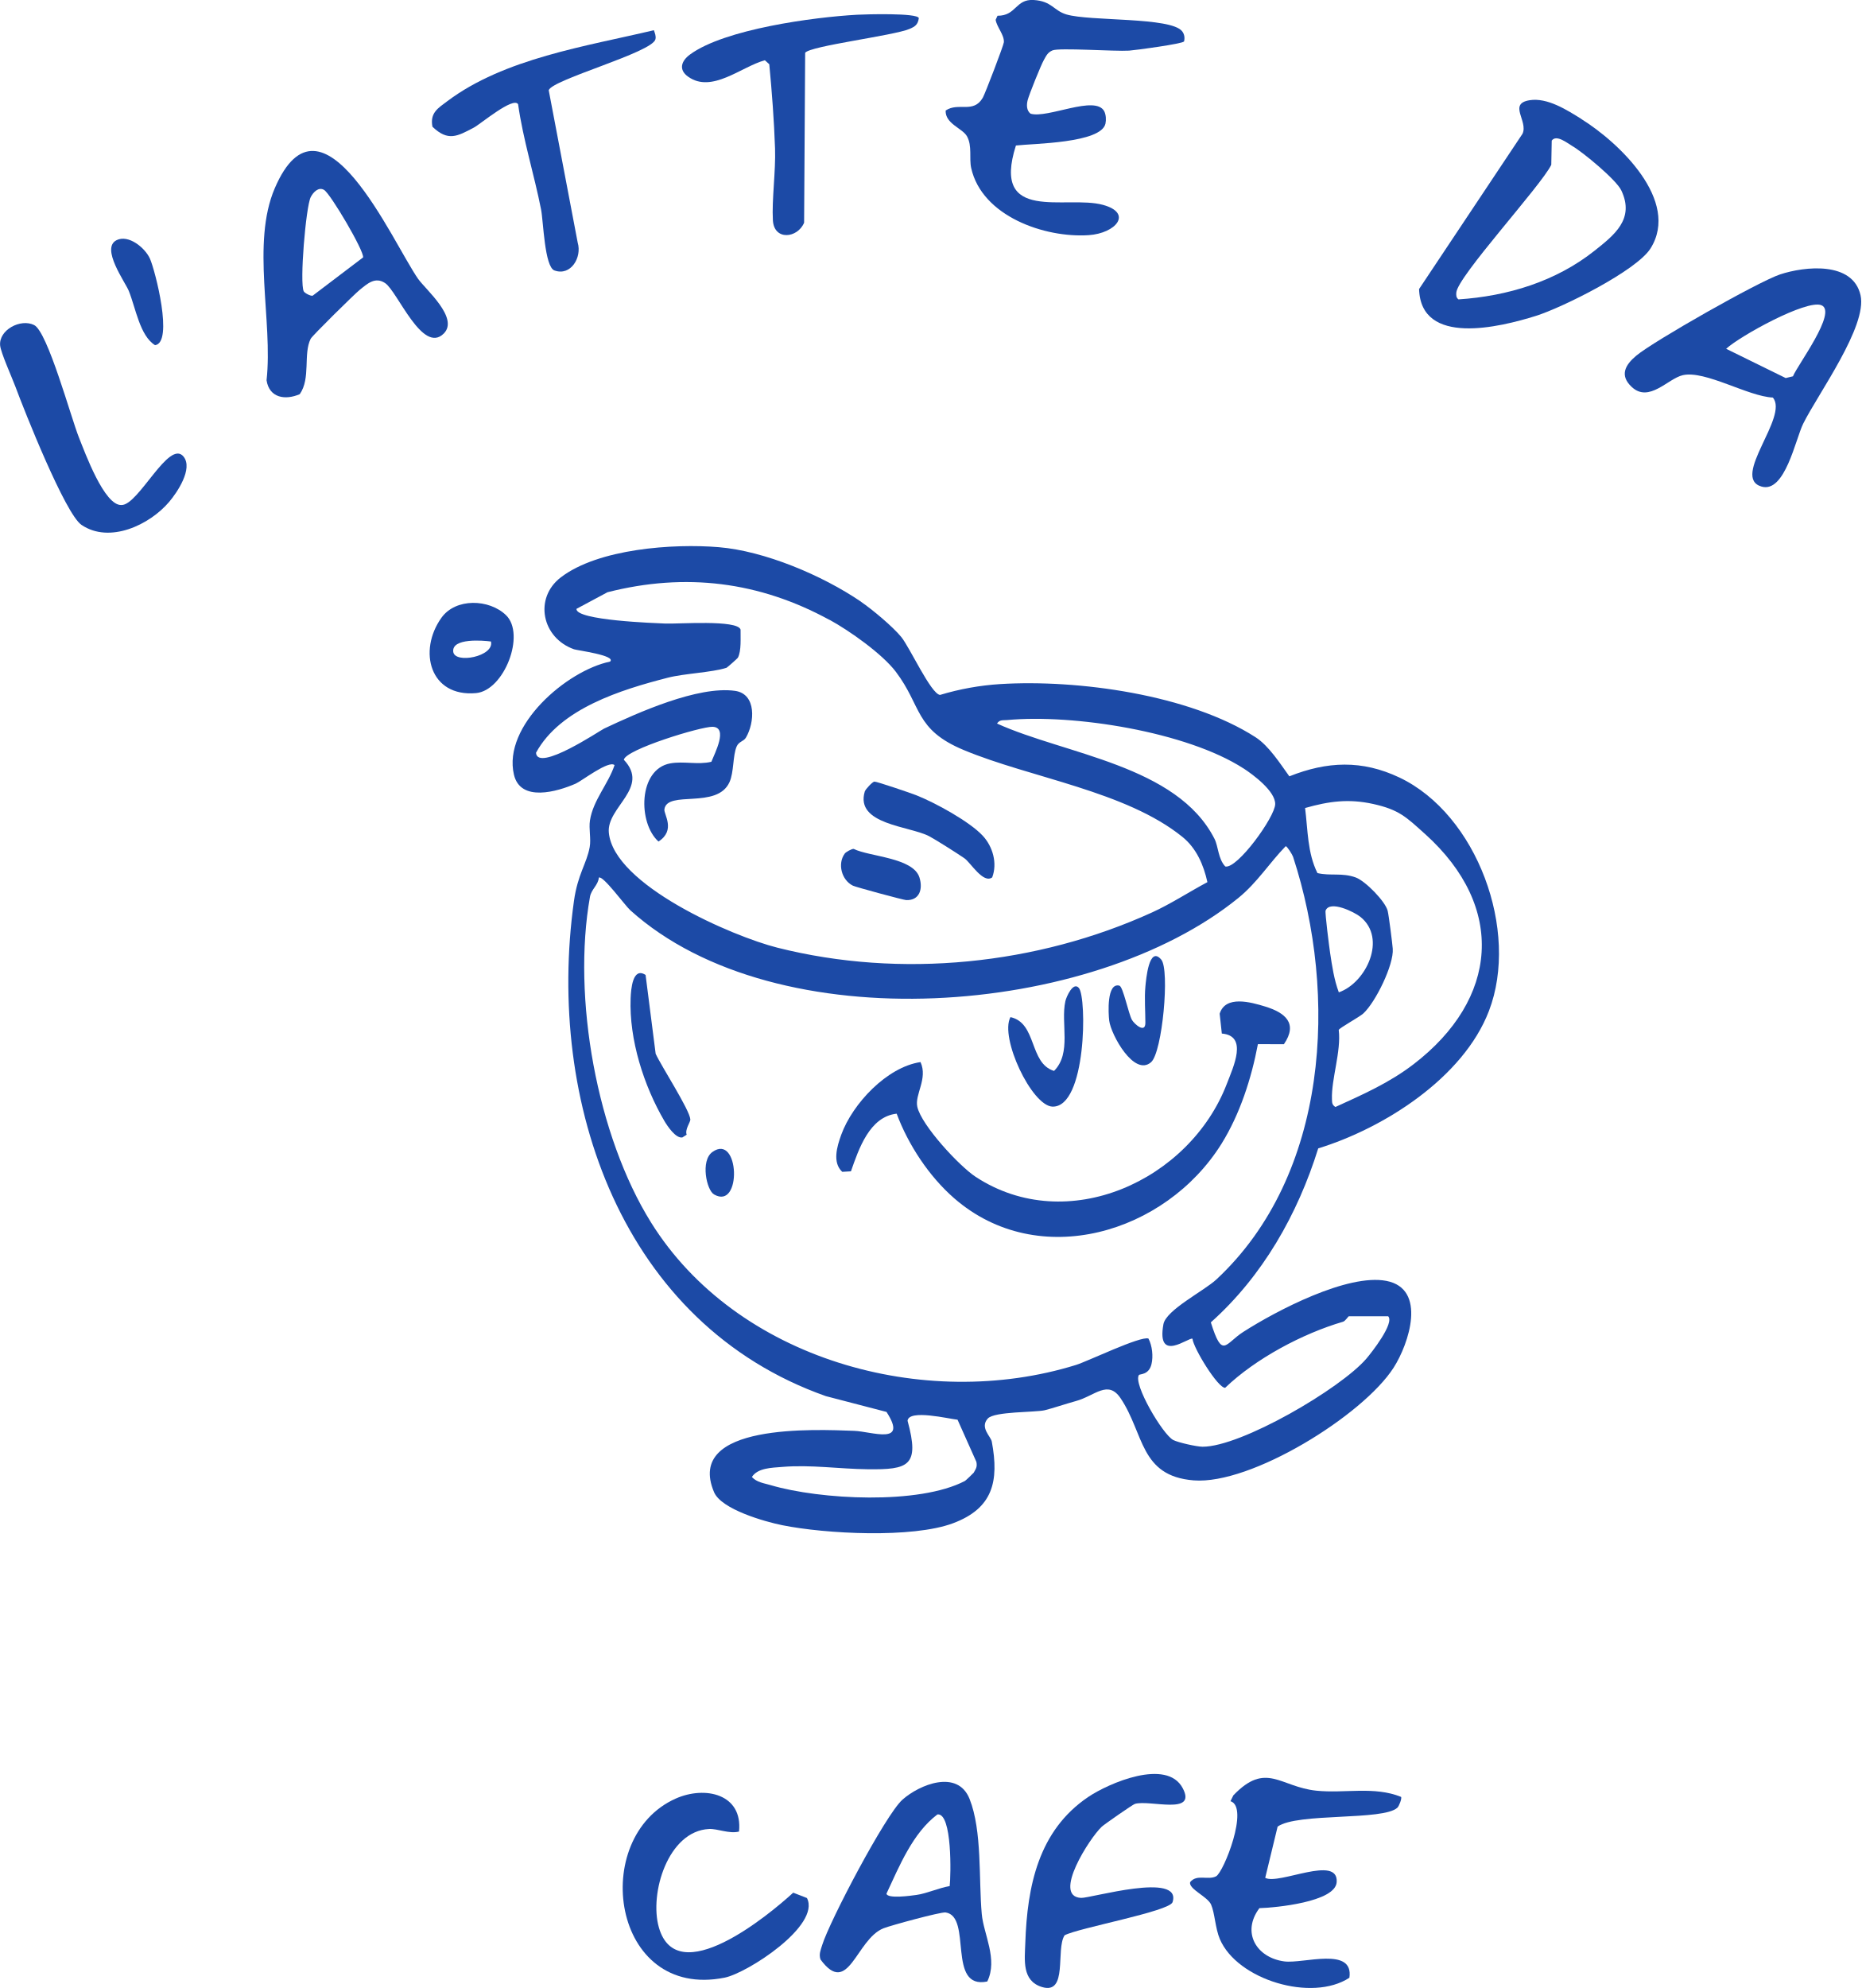
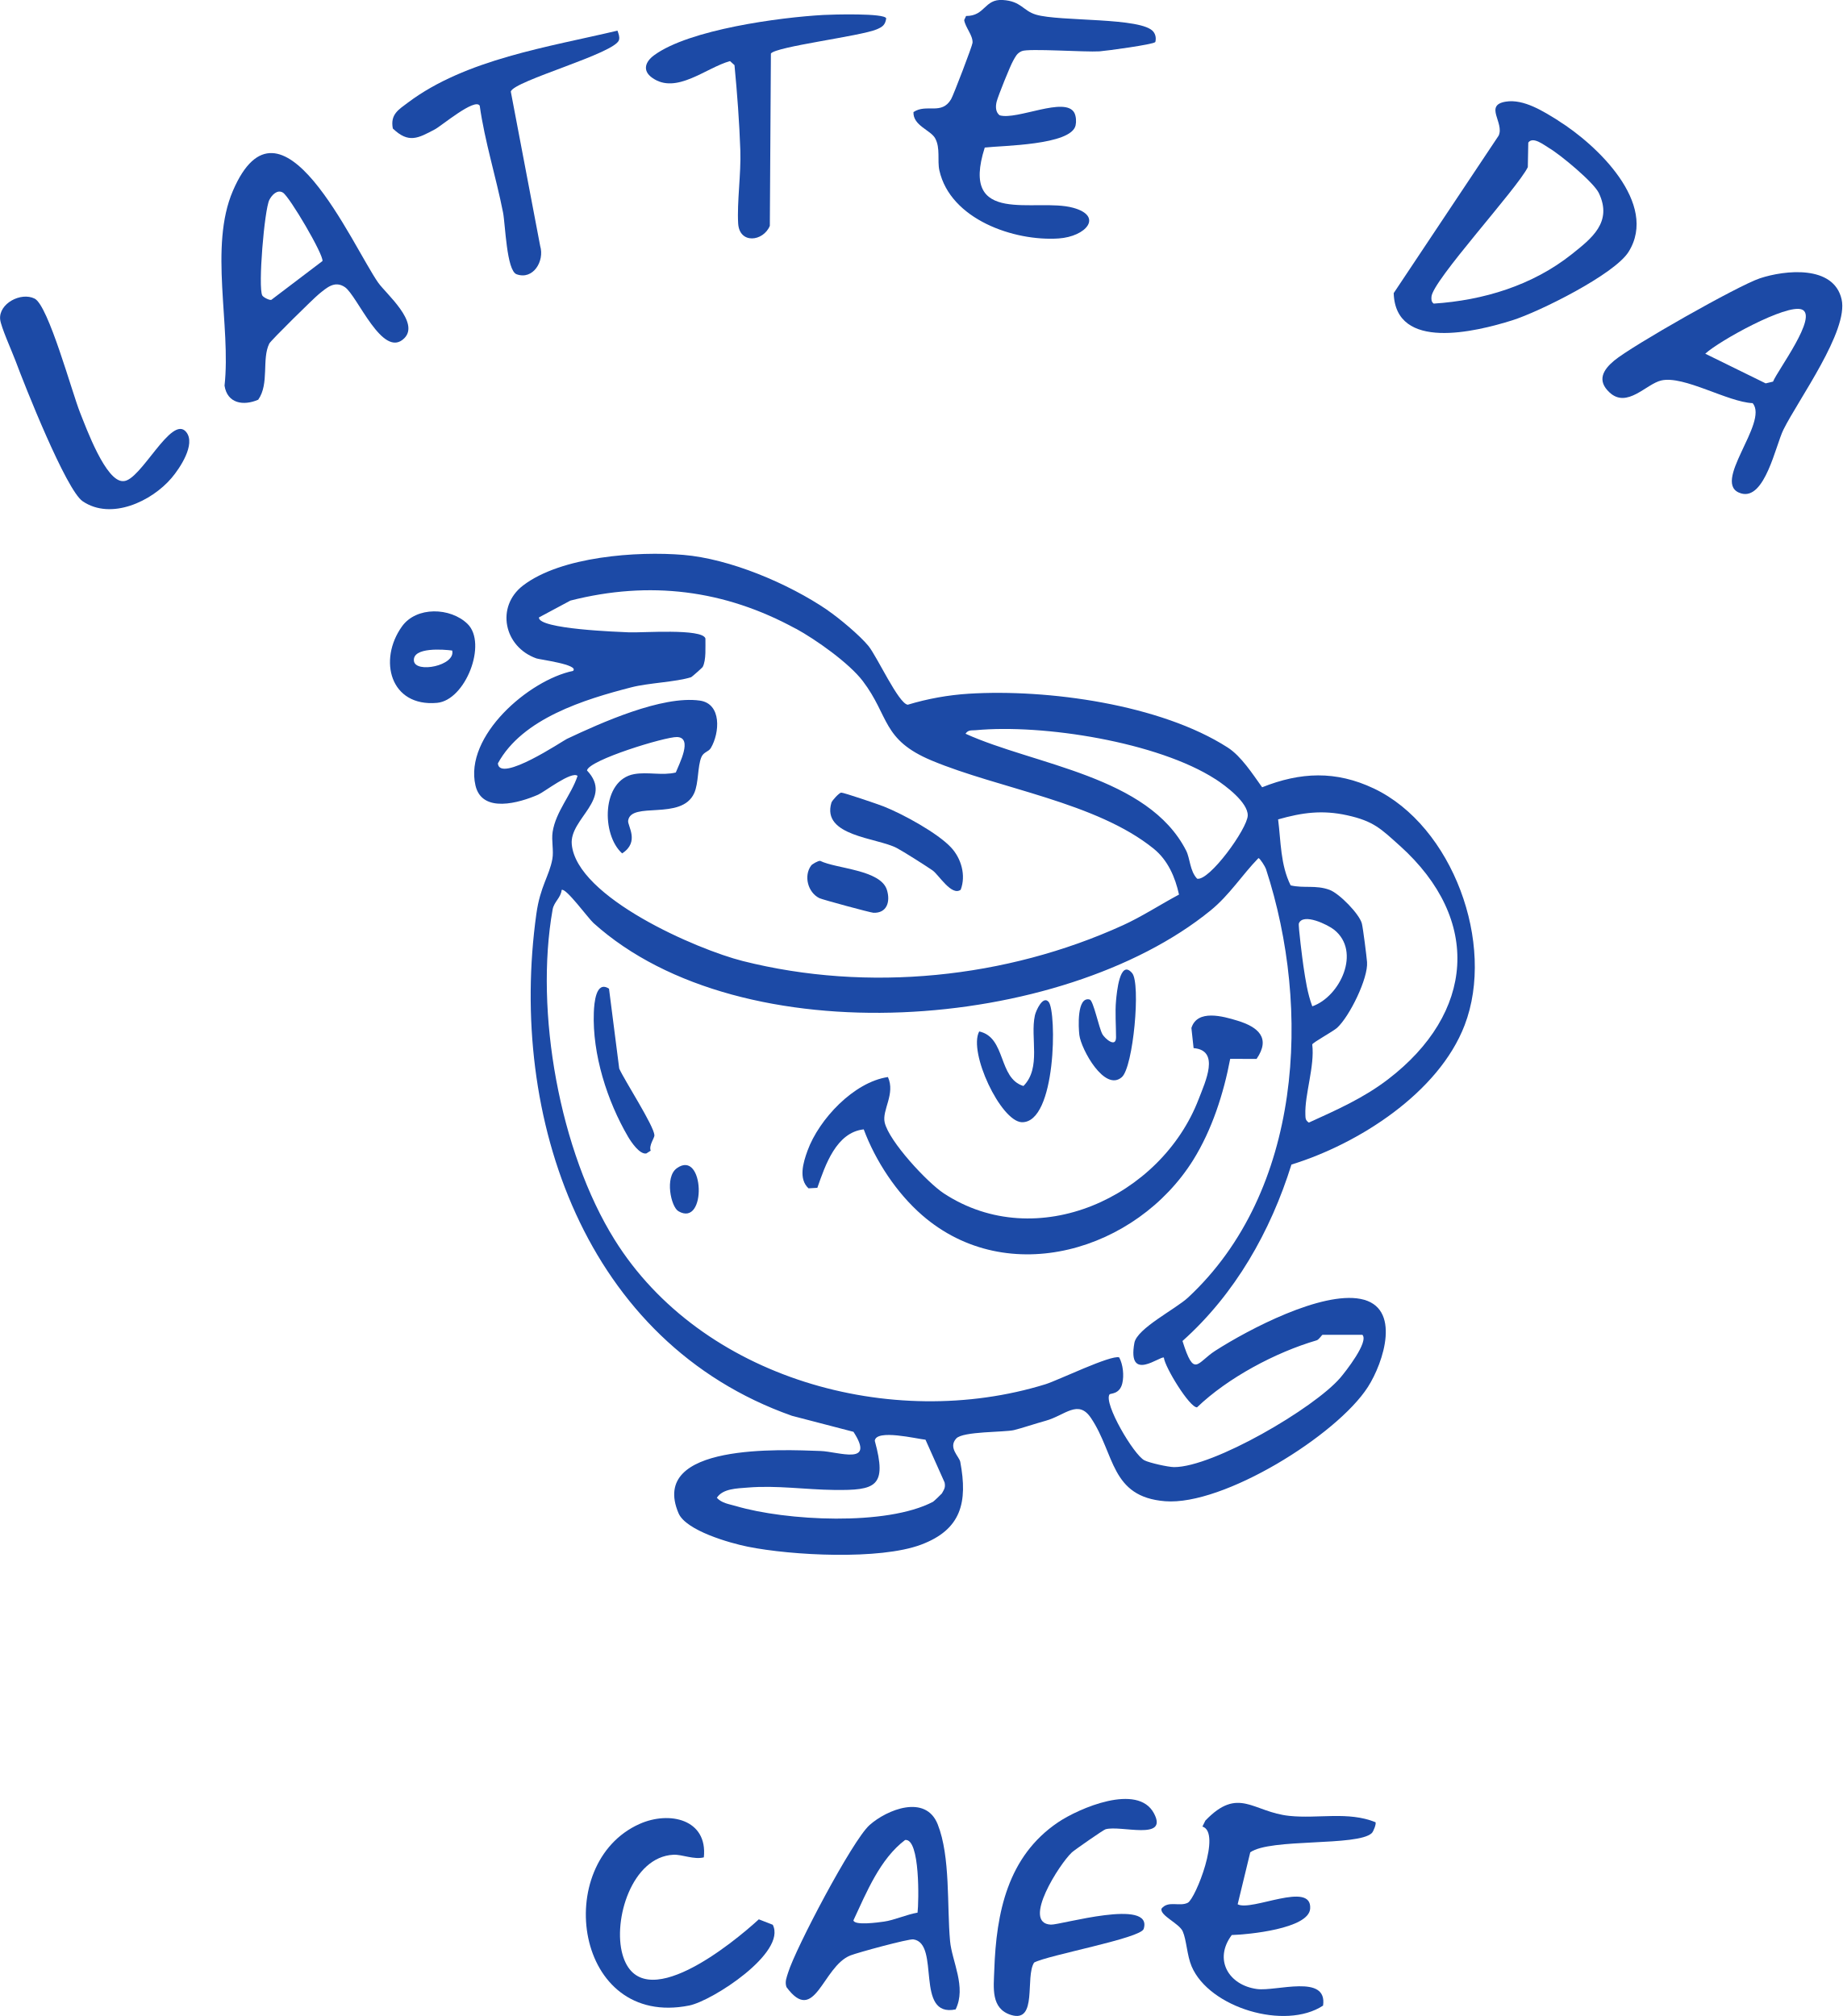
- <svg xmlns="http://www.w3.org/2000/svg" id="Layer_2" data-name="Layer 2" viewBox="0 0 406.59 434.2">
+ <svg xmlns="http://www.w3.org/2000/svg" id="Layer_2" data-name="Layer 2" viewBox="0 0 396.71 434.2">
  <defs>
    <style>
      .cls-1 {
        fill: #1c4aa6;
      }
    </style>
  </defs>
  <g id="Layer_1-2" data-name="Layer 1">
-     <path class="cls-1" d="M345.45,26c8.26,5.15,21.64,17.84,15.12,28.25-3.05,4.87-19.28,12.93-25.04,14.74-7.88,2.47-25.15,6.72-25.53-5.86l22.6-33.92c1.28-2.77-3.21-6.55,1.54-7.32,3.88-.63,8.19,2.15,11.31,4.09ZM343.48,31.9c-1.11-.65-3.48-2.6-4.5-1.19l-.1,5.29c-2.28,4.65-20.58,24.5-20.75,27.93-.03.59-.04,1.07.48,1.46,10.69-.7,21.26-3.91,29.71-10.62,4.31-3.43,8.84-6.91,5.86-13.18-1.11-2.34-8.38-8.34-10.7-9.69Z" />
-     <path class="cls-1" d="M258.64,9.06c-.33.51-10.54,1.9-12,2-3.05.2-15.29-.68-16.73-.05-1.08.47-1.34,1.16-1.87,2.08-.63,1.09-3.24,7.58-3.54,8.77-.26,1.01-.28,2.27.63,2.97,3.72,1.12,14.2-4.2,16.11-.5.37.77.43,1.86.25,2.68-.97,4.28-15.78,4.33-19.56,4.77-5.46,17.12,10.96,10.75,19.03,12.97,6.57,1.8,2.79,6.21-3.13,6.61-9.62.64-23.31-4.12-25.67-14.65-.48-2.15.26-4.82-.92-6.94-.97-1.76-4.79-2.73-4.66-5.63,2.8-1.89,6.05.74,8.11-2.79.52-.9,4.56-11.46,4.61-12.13.1-1.61-1.53-3.27-1.8-4.89l.41-.89c4.13.03,3.9-3.68,7.89-3.44s4.34,2.31,7.15,3.15c5.12,1.54,22.87.52,25.3,3.69.5.65.6,1.43.41,2.21Z" />
-     <path class="cls-1" d="M91.38,60.96c1.57,2.24,8.96,8.5,5.56,11.89-4.64,4.63-10.12-9.23-12.81-11.02-2.19-1.46-3.9.15-5.56,1.49-1.13.91-10.36,10-10.7,10.67-1.67,3.32.05,8.65-2.39,12.1-3.16,1.37-6.66.83-7.25-3.03,1.43-12.89-3.38-29.92,1.8-41.96,10.29-23.92,25.67,11.76,31.34,19.86ZM79.32,56.21c.23-1.41-7.08-13.83-8.51-14.72-1.21-.75-2.39.5-2.93,1.56-1.07,2.11-2.47,18.85-1.52,20.59.22.39,1.48,1.04,1.93.95l11.03-8.37Z" />
-     <path class="cls-1" d="M387.28,86.83c-5.4-.24-14.78-5.99-19.66-4.89-3.25.73-7.37,6.12-11.17,2.57-2.73-2.55-1.39-4.84,1.01-6.84,3.84-3.2,26.69-16.17,31.39-17.73,5.4-1.79,15.9-2.92,17.59,4.54,1.53,6.76-9.31,21.58-12.52,28.04-1.69,3.39-3.98,15.26-9.12,13.75-6.75-1.98,6.05-15.28,2.48-19.44ZM391.68,82.18c.93-2.37,9.8-14.11,6.2-15.52-3.26-1.29-17.81,6.75-20.8,9.52l13.01,6.39,1.59-.38Z" />
-     <path class="cls-1" d="M142.85,6.62c.21.63.5,1.27.33,1.96-.7,2.9-22.59,8.79-23.31,11.13l6.33,33.28c.97,3.25-1.52,7.37-5.08,6.08-2.17-.78-2.42-10.79-2.92-13.31-1.51-7.67-3.92-15.21-5.02-22.99-1.03-1.75-8.25,4.36-9.67,5.1-3.59,1.89-5.62,3.09-9.04-.19-.59-3.05,1.23-4.06,3.26-5.59,12.44-9.34,30.27-11.97,45.11-15.49Z" />
-     <path class="cls-1" d="M150.32,16.75c-2.15-1.54-1.49-3.45.42-4.85,7.56-5.55,27.07-8.16,36.48-8.68,1.87-.1,13.22-.43,13.5.74-.21,1.45-.83,1.84-2.04,2.36-3.48,1.48-21.74,3.71-22.79,5.21l-.23,37.11c-1.42,3.41-6.56,3.98-6.82-.52s.64-10.7.47-15.7c-.21-6.1-.68-12.32-1.26-18.39l-.96-.87c-5.17,1.41-11.59,7.3-16.76,3.59Z" />
-     <path class="cls-1" d="M36.94,109.63c-4.26,5.02-13.01,9.17-19.14,5.01-3.56-2.42-12.49-24.94-14.45-30.23-.75-2.01-3.17-7.36-3.32-8.96-.32-3.38,4.45-5.93,7.42-4.46s8.06,20.25,9.8,24.58c1.3,3.24,5.55,14.96,9.3,14.73,3.71.06,10.39-14.49,13.55-10.57,2.12,2.63-1.4,7.83-3.15,9.89Z" />
-     <path class="cls-1" d="M306.07,392.46c.21.32-.43,2-.8,2.35-3.06,2.9-21.84,1.06-26.17,4.14l-2.71,11.19c2.97,1.61,16.05-5.15,15.61.95-.31,4.34-13.45,5.58-16.88,5.67-3.96,5.29-.67,10.81,5.43,11.63,4.14.56,15.23-3.33,14.23,3.57-8.18,5.38-24.51.46-28.3-8.44-1.02-2.4-1.09-5.67-1.92-7.55-.77-1.74-4.91-3.37-4.58-4.88,1.46-1.84,3.88-.37,5.67-1.28,1.66-.85,7.31-15.14,3.15-16.41l.63-1.28c7.17-7.47,10.21-1.84,18.1-1.02,6.17.65,12.65-1.03,18.54,1.36Z" />
-     <path class="cls-1" d="M215.68,432.78c-8.91,1.84-3.21-14.22-9.11-15.08-1.05-.15-12.05,2.85-13.57,3.46-6.02,2.4-7.61,15.16-13.76,6.81-.39-1.16.04-2.08.37-3.15,1.59-5.17,13.8-28.42,17.52-31.74s12.08-6.73,14.68-.16c2.77,6.98,1.97,17.55,2.66,25.13.4,4.41,3.57,9.9,1.2,14.73ZM207.46,411.94c.27-2.22.59-16.07-2.68-15.65-5.39,4.06-8.3,11.25-11.13,17.31.23,1.16,5.31.45,6.58.27,2.18-.3,4.93-1.55,7.23-1.93Z" />
-     <path class="cls-1" d="M161.45,400.03c-2.16.55-4.67-.65-6.56-.56-8.94.44-13.1,14.06-10.95,21.53,3.98,13.78,23.87-2.6,29.34-7.62l3,1.17c3.06,5.99-13.01,16.39-17.98,17.39-24.74,4.95-29.69-30.65-10.69-39.11,6.42-2.86,14.69-1,13.83,7.2Z" />
-     <path class="cls-1" d="M240.63,399.03c-2.47,2.27-10.88,15.22-4.45,15.49,2.06.09,22.1-5.81,19.97.93-.64,2.02-20.64,5.64-23.59,7.24-1.99,3.09.81,13.07-4.96,11.29-4.4-1.36-3.75-5.91-3.62-9.63.42-12.42,2.88-24.54,13.74-31.87,4.48-3.02,17.16-8.52,20.65-1.92,3.18,6-7.23,2.47-10.45,3.43-.47.14-6.66,4.44-7.3,5.03Z" />
-     <path class="cls-1" d="M25.45,52.46c2.63-1.31,6.24,1.67,7.3,4.02,1.15,2.56,5.21,18.37,1.12,18.91-3.32-2.06-4.2-8.03-5.73-11.84-.77-1.92-6.2-9.33-2.68-11.09Z" />
+     <path class="cls-1" d="M335.56,26c8.26,5.15,21.64,17.84,15.12,28.25-3.05,4.87-19.28,12.93-25.04,14.74-7.88,2.47-25.15,6.72-25.53-5.86l22.6-33.92c1.28-2.77-3.21-6.55,1.54-7.32,3.88-.63,8.19,2.15,11.31,4.09ZM333.59,31.9c-1.11-.65-3.48-2.6-4.5-1.19l-.1,5.29c-2.28,4.65-20.58,24.5-20.75,27.93-.03.59-.04,1.07.48,1.46,10.69-.7,21.26-3.91,29.71-10.62,4.31-3.43,8.84-6.91,5.86-13.18-1.11-2.34-8.38-8.34-10.7-9.69Z" />
+     <path class="cls-1" d="M248.76,9.06c-.33.51-10.54,1.9-12,2-3.05.2-15.29-.68-16.73-.05-1.08.47-1.34,1.16-1.87,2.08-.63,1.09-3.24,7.58-3.54,8.77-.26,1.01-.28,2.27.63,2.97,3.72,1.12,14.2-4.2,16.11-.5.37.77.43,1.86.25,2.68-.97,4.28-15.78,4.33-19.56,4.77-5.46,17.12,10.96,10.75,19.03,12.97,6.57,1.8,2.79,6.21-3.13,6.61-9.62.64-23.31-4.12-25.67-14.65-.48-2.15.26-4.82-.92-6.94-.97-1.76-4.79-2.73-4.66-5.63,2.8-1.89,6.05.74,8.11-2.79.52-.9,4.56-11.46,4.61-12.13.1-1.61-1.53-3.27-1.8-4.89l.41-.89c4.13.03,3.9-3.68,7.89-3.44s4.34,2.31,7.15,3.15c5.12,1.54,22.87.52,25.3,3.69.5.65.6,1.43.41,2.21Z" />
+     <path class="cls-1" d="M81.5,60.96c1.57,2.24,8.96,8.5,5.56,11.89-4.64,4.63-10.12-9.23-12.81-11.02-2.19-1.46-3.9.15-5.56,1.49-1.13.91-10.36,10-10.7,10.67-1.67,3.32.05,8.65-2.39,12.1-3.16,1.37-6.66.83-7.25-3.03,1.43-12.89-3.38-29.92,1.8-41.96,10.29-23.92,25.67,11.76,31.34,19.86ZM69.44,56.21c.23-1.41-7.08-13.83-8.51-14.72-1.21-.75-2.39.5-2.93,1.56-1.07,2.11-2.47,18.85-1.52,20.59.22.39,1.48,1.04,1.93.95l11.03-8.37Z" />
+     <path class="cls-1" d="M377.4,86.83c-5.4-.24-14.78-5.99-19.66-4.89-3.25.73-7.37,6.12-11.17,2.57-2.73-2.55-1.39-4.84,1.01-6.84,3.84-3.2,26.69-16.17,31.39-17.73,5.4-1.79,15.9-2.92,17.59,4.54,1.53,6.76-9.31,21.58-12.52,28.04-1.69,3.39-3.98,15.26-9.12,13.75-6.75-1.98,6.05-15.28,2.48-19.44ZM381.8,82.18c.93-2.37,9.8-14.11,6.2-15.52-3.26-1.29-17.81,6.75-20.8,9.52l13.01,6.39,1.59-.38Z" />
+     <path class="cls-1" d="M132.97,6.62c.21.63.5,1.27.33,1.96-.7,2.9-22.59,8.79-23.31,11.13l6.33,33.28c.97,3.25-1.52,7.37-5.08,6.08-2.17-.78-2.42-10.79-2.92-13.31-1.51-7.67-3.92-15.21-5.02-22.99-1.03-1.75-8.25,4.36-9.67,5.1-3.59,1.89-5.62,3.09-9.04-.19-.59-3.05,1.23-4.06,3.26-5.59,12.44-9.34,30.27-11.97,45.11-15.49Z" />
+     <path class="cls-1" d="M140.43,16.75c-2.15-1.54-1.49-3.45.42-4.85,7.56-5.55,27.07-8.16,36.48-8.68,1.87-.1,13.22-.43,13.5.74-.21,1.45-.83,1.84-2.04,2.36-3.48,1.48-21.74,3.71-22.79,5.21l-.23,37.11c-1.42,3.41-6.56,3.98-6.82-.52-.27-4.56.64-10.7.47-15.7-.21-6.1-.68-12.32-1.26-18.39l-.96-.87c-5.17,1.41-11.59,7.3-16.76,3.59Z" />
+     <path class="cls-1" d="M36.94,102.95c-4.26,5.02-13.01,9.17-19.14,5.01-3.56-2.42-12.49-24.94-14.45-30.23-.75-2.01-3.17-7.36-3.32-8.96-.32-3.38,4.45-5.93,7.42-4.46s8.06,20.25,9.8,24.58c1.3,3.24,5.55,14.96,9.3,14.73,3.71.06,10.39-14.49,13.55-10.57,2.12,2.63-1.4,7.83-3.15,9.89Z" />
+     <path class="cls-1" d="M296.19,392.46c.21.32-.43,2-.8,2.35-3.06,2.9-21.84,1.06-26.17,4.14l-2.71,11.19c2.97,1.61,16.05-5.15,15.61.95-.31,4.34-13.45,5.58-16.88,5.67-3.96,5.29-.67,10.81,5.43,11.63,4.14.56,15.23-3.33,14.23,3.57-8.18,5.38-24.51.46-28.3-8.44-1.02-2.4-1.09-5.67-1.92-7.55-.77-1.74-4.91-3.37-4.58-4.88,1.46-1.84,3.88-.37,5.67-1.28,1.66-.85,7.31-15.14,3.15-16.41l.63-1.28c7.17-7.47,10.21-1.84,18.1-1.02,6.17.65,12.65-1.03,18.54,1.36Z" />
+     <path class="cls-1" d="M205.79,432.78c-8.91,1.84-3.21-14.22-9.11-15.08-1.05-.15-12.05,2.85-13.57,3.46-6.02,2.4-7.61,15.16-13.76,6.81-.39-1.16.04-2.08.37-3.15,1.59-5.17,13.8-28.42,17.52-31.74s12.08-6.73,14.68-.16c2.77,6.98,1.97,17.55,2.66,25.13.4,4.41,3.57,9.9,1.2,14.73ZM197.58,411.94c.27-2.22.59-16.07-2.68-15.65-5.39,4.06-8.3,11.25-11.13,17.31.23,1.16,5.31.45,6.58.27,2.18-.3,4.93-1.55,7.23-1.93Z" />
+     <path class="cls-1" d="M151.57,400.03c-2.16.55-4.67-.65-6.56-.56-8.94.44-13.1,14.06-10.95,21.53,3.98,13.78,23.87-2.6,29.34-7.62l3,1.17c3.06,5.99-13.01,16.39-17.98,17.39-24.74,4.95-29.69-30.65-10.69-39.11,6.42-2.86,14.69-1,13.83,7.2Z" />
+     <path class="cls-1" d="M230.75,399.03c-2.47,2.27-10.88,15.22-4.45,15.49,2.06.09,22.1-5.81,19.97.93-.64,2.02-20.64,5.64-23.59,7.24-1.99,3.09.81,13.07-4.96,11.29-4.4-1.36-3.75-5.91-3.62-9.63.42-12.42,2.88-24.54,13.74-31.87,4.48-3.02,17.16-8.52,20.65-1.92,3.18,6-7.23,2.47-10.45,3.43-.47.14-6.66,4.44-7.3,5.03Z" />
    <g>
-       <path class="cls-1" d="M188.12,131.46c2.45,1.67,6.9,5.39,8.76,7.66s6.49,12.44,8.47,12.66c4.27-1.29,8.69-2.09,13.15-2.37,16.95-1.05,41.3,2.3,55.75,11.59,2.94,1.89,5.38,5.75,7.41,8.56,8.26-3.29,15.87-3.62,24.05.26,16.96,8.05,26.27,33.48,19.55,50.99-5.59,14.57-22.87,25.57-37.29,30.01-4.5,14.42-12.15,27.9-23.46,38,2.54,8.1,3.09,4.65,7.06,2.1,7.32-4.69,22.85-12.8,31.29-11.16,8.9,1.72,4.94,13.72,1.57,18.97-6.7,10.43-31.15,25.59-43.66,24.6-11.82-.94-10.78-10.21-15.97-17.93-2.76-4.11-5.59-.55-9.75.6-2.08.57-5.25,1.63-6.83,2.01-2.06.49-11.01.24-12.43,1.81-1.8,1.98.66,3.9.87,5.04,1.63,8.71.23,14.58-8.46,17.83-8.91,3.33-27.86,2.34-37.31.43-3.82-.77-13.3-3.45-14.9-7.21-6.45-15.18,22.34-13.69,30.59-13.4,3.83.13,11.87,3.26,7.08-4.13l-13.25-3.45c-44.58-15.75-61.16-64.24-55.03-108.13.83-5.92,2.78-8.14,3.44-11.79.33-1.79-.23-3.99.06-5.84.69-4.41,4-7.94,5.37-12.06-1.26-1.13-7.19,3.48-8.48,4.04-4.05,1.77-12.08,4.11-13.5-1.96-2.49-10.67,11.54-22.74,21-24.69,1.43-1.35-7.2-2.45-7.87-2.69-7.05-2.49-8.8-11.17-2.9-15.7,8.19-6.28,24.6-7.43,34.53-6.6s22.53,6.09,31.08,11.92ZM181.22,135.4c-15.35-8.39-31.47-10.39-48.51-6.05l-6.78,3.63c-.2,2.53,17.22,3.11,19.37,3.21,2.69.13,15.82-.9,16.48,1.32-.03,1.7.21,4.68-.6,6.16-.08.14-2.32,2.13-2.47,2.18-3.19,1.03-9.23,1.24-12.83,2.17-10.13,2.6-23.54,6.72-28.79,16.4.34,4.31,14.03-4.89,14.86-5.28,7.34-3.46,20.49-9.39,28.62-8.25,4.76.67,4.29,6.98,2.38,10.21-.5.85-1.54.82-2.03,1.95-.86,1.99-.57,5.6-1.56,7.78-2.71,6-13.63,1.67-14.22,5.93-.16,1.11,2.55,4.55-1.29,7.04-4.51-4.02-4.46-15.79,2.57-17.07,2.91-.53,6.06.36,8.98-.35.73-1.86,3.73-7.52.27-7.64-2.5-.08-19.02,4.96-19.39,7.2,5.8,6.13-3.8,10.32-3.28,15.91,1.06,11.45,27.01,22.66,36.81,25.13,27,6.81,56.79,3.73,81.87-7.7,4.07-1.85,8.12-4.5,12.08-6.61-.82-3.75-2.4-7.4-5.43-9.86-12.38-10.04-33.23-12.91-47.81-19-10.76-4.49-9.1-9.54-14.84-17.11-2.97-3.91-10.15-8.97-14.45-11.32ZM271.62,167.82c-12.37-7.99-37.13-11.92-51.64-10.55-.86.08-1.59-.14-2.18.76,14.94,6.77,39.32,9.09,47.51,25.18.85,1.67.78,4.38,2.36,6.04,2.62.57,10.85-10.8,10.9-13.62s-4.79-6.42-6.95-7.82ZM311.31,182.16c-4.1-3.69-5.65-5.31-11.36-6.57-5.33-1.17-9.62-.6-14.85.89.61,4.77.49,9.78,2.7,14.21,2.83.67,5.39-.13,8.37.96,2.13.79,6.46,5.23,6.97,7.28.25,1,1.01,7.02,1.11,8.28.27,3.47-3.76,11.7-6.44,14.15-.85.78-5.24,3.16-5.36,3.59.57,4.68-1.65,10.76-1.48,15.15.03.8.02,1.19.75,1.68,6.01-2.74,11.75-5.26,17.05-9.32,18.56-14.22,20.3-34.3,2.54-50.31ZM303.26,287.49h-8.6c-.13,0-.77,1.05-1.27,1.19-8.83,2.58-19.12,8.06-25.75,14.43-1.59.07-6.94-8.67-7.14-10.71-.7-.48-7.92,5.51-6.35-3.17.57-3.13,8.89-7.28,11.58-9.79,24.54-22.84,26.61-62.11,16.75-92.29-.16-.49-1.26-2.26-1.61-2.34-3.57,3.67-6.23,7.96-10.31,11.28-31.96,26.05-100.86,31.54-132.87,2.72-1.15-1.03-6-7.71-6.87-7.13-.16,1.67-1.65,2.55-1.94,4.2-3.92,21.98,1.51,52.15,13.34,71.12,18.62,29.88,59.67,41.4,92.83,31.12,2.6-.81,14.08-6.37,15.83-5.77.83,1.55,1.07,3.9.67,5.58-.57,2.42-2.57,2.13-2.75,2.39-1.33,1.91,5.21,13.02,7.51,14.2,1.1.56,5.11,1.45,6.38,1.46,8.41.04,30.19-12.69,35.8-19.24,1.15-1.34,6.21-7.79,4.75-9.26ZM297.18,200.25c-1.33-1.07-6.68-3.7-7.6-1.37-.17.44.81,8.07.98,9.2.44,2.91.87,5.89,1.91,8.66,5.99-2.09,10.57-11.8,4.71-16.49ZM212.69,321.69c.47-.88.84-1.26.6-2.41l-4.11-9.2c-1.82-.17-10.66-2.35-10.92.23,2.71,9.91.2,10.7-8.75,10.59-6.16-.07-12.43-1.03-18.63-.51-2.31.19-5.35.21-6.63,2.2,1.08,1.18,2.67,1.36,4.1,1.78,10.77,3.18,32.44,4.34,42.45-.92.17-.09,1.82-1.67,1.89-1.78Z" />
-       <path class="cls-1" d="M110.54,134.36c4.33,4.19-.41,16.47-6.55,17.02-10.09.91-12.72-9.23-7.56-16.45,3.12-4.37,10.44-4.12,14.11-.57ZM107.25,140.11c-1.74-.23-8.56-.81-8.24,2.22.29,2.75,9.04,1.05,8.24-2.22Z" />
-       <path class="cls-1" d="M274.79,228.06c-1.41,7.47-3.93,15.3-7.96,21.77-12.18,19.52-39.95,27.93-58.39,11.88-5.47-4.76-10.03-11.67-12.56-18.47-5.93.65-8.28,7.71-9.99,12.59l-1.9.11c-2.19-2.03-1.16-5.51-.21-8.12,2.47-6.77,9.97-14.77,17.31-15.85,1.65,3.64-1.31,7.09-.7,9.78.93,4.07,9.19,12.95,12.74,15.28,20.02,13.12,46.79.77,54.87-20.3,1.45-3.77,4.66-10.52-1.09-10.99l-.47-4.33c1.26-4.1,6.81-2.53,9.92-1.58,4.37,1.34,7.25,3.66,4.11,8.24l-5.67-.02Z" />
-       <path class="cls-1" d="M220.74,222.15c5.84,1.28,4.03,10.08,9.52,11.75,3.9-3.93,1.41-10.39,2.47-15.22.23-1.03,1.73-4.36,2.96-2.89,1.75,2.09,1.67,26.11-5.79,25.91-4.54-.21-11.55-15.08-9.17-19.54Z" />
-       <path class="cls-1" d="M141.03,212.94l2.2,17.21c1.18,2.63,7.47,12.3,7.58,14.36.03.57-1.25,2.21-.8,3.32l-.95.6c-1.44.25-3.26-2.47-3.92-3.59-4.51-7.71-7.72-17.78-7.38-26.78.08-2.01.44-6.96,3.27-5.12Z" />
-       <path class="cls-1" d="M250.21,215.51c.15-1.58.79-9.08,3.47-5.92,1.88,2.22.25,20.23-2.22,22.4-3.69,3.25-8.76-5.98-9.15-9.07-.19-1.54-.58-8.39,2.23-7.64.8.21,1.98,6.12,2.74,7.48.49.87,2.93,3.06,2.93.63s-.23-5.46,0-7.86Z" />
-       <path class="cls-1" d="M155.97,260.87c-1.62-.94-2.99-7.36-.35-9.26,5.95-4.27,6.52,12.84.35,9.26Z" />
-       <path class="cls-1" d="M214.67,182.52c2.21,2.37,3.25,6.02,2.08,9.11-1.96,1.45-4.73-3.23-6.04-4.15-1.42-.99-6.34-4.11-7.71-4.83-4.25-2.25-16.25-2.53-14.09-9.77.15-.5,1.69-2.14,2.1-2.17.48-.04,8.03,2.53,9.16,2.98,4.16,1.65,11.6,5.72,14.5,8.83Z" />
-       <path class="cls-1" d="M184.53,186.43c.24-.32,1.51-1.06,1.96-1.02,3.44,1.71,13.01,1.88,14.37,6.25.79,2.54.01,5.04-2.9,4.93-.6-.02-11.02-2.84-11.64-3.15-2.51-1.24-3.4-4.82-1.78-7.01Z" />
+       <path class="cls-1" d="M178.24,131.46c2.45,1.67,6.9,5.39,8.76,7.66,1.87,2.29,6.49,12.44,8.47,12.66,4.27-1.29,8.69-2.09,13.15-2.37,16.95-1.05,41.3,2.3,55.75,11.59,2.94,1.89,5.38,5.75,7.41,8.56,8.26-3.29,15.87-3.62,24.05.26,16.96,8.05,26.27,33.48,19.55,50.99-5.59,14.57-22.87,25.57-37.29,30.01-4.5,14.42-12.15,27.9-23.46,38,2.54,8.1,3.09,4.65,7.06,2.1,7.32-4.69,22.85-12.8,31.29-11.16,8.9,1.72,4.94,13.72,1.57,18.97-6.7,10.43-31.15,25.59-43.66,24.6-11.82-.94-10.78-10.21-15.97-17.93-2.76-4.11-5.59-.55-9.75.6-2.08.57-5.25,1.63-6.83,2.01-2.06.49-11.01.24-12.43,1.81-1.8,1.98.66,3.9.87,5.04,1.63,8.71.23,14.58-8.46,17.83-8.91,3.33-27.86,2.34-37.31.43-3.82-.77-13.3-3.45-14.9-7.21-6.45-15.18,22.34-13.69,30.59-13.4,3.83.13,11.87,3.26,7.08-4.13l-13.25-3.45c-44.58-15.75-61.16-64.24-55.03-108.13.83-5.92,2.78-8.14,3.44-11.79.33-1.79-.23-3.99.06-5.84.69-4.41,4-7.94,5.37-12.06-1.26-1.13-7.19,3.48-8.48,4.04-4.05,1.77-12.08,4.11-13.5-1.96-2.49-10.67,11.54-22.74,21-24.69,1.43-1.35-7.2-2.45-7.87-2.69-7.05-2.49-8.8-11.17-2.9-15.7,8.19-6.28,24.6-7.43,34.53-6.6s22.53,6.09,31.08,11.92ZM171.34,135.4c-15.35-8.39-31.47-10.39-48.51-6.05l-6.78,3.63c-.2,2.53,17.22,3.11,19.37,3.21,2.69.13,15.82-.9,16.48,1.32-.03,1.7.21,4.68-.6,6.16-.08.14-2.32,2.13-2.47,2.18-3.19,1.03-9.23,1.24-12.83,2.17-10.13,2.6-23.54,6.72-28.79,16.4.34,4.31,14.03-4.89,14.86-5.28,7.34-3.46,20.49-9.39,28.62-8.25,4.76.67,4.29,6.98,2.38,10.21-.5.85-1.54.82-2.03,1.95-.86,1.99-.57,5.6-1.56,7.78-2.71,6-13.63,1.67-14.22,5.93-.16,1.11,2.55,4.55-1.29,7.04-4.51-4.02-4.46-15.79,2.57-17.07,2.91-.53,6.06.36,8.98-.35.73-1.86,3.73-7.52.27-7.64-2.5-.08-19.02,4.96-19.39,7.2,5.8,6.13-3.8,10.32-3.28,15.91,1.06,11.45,27.01,22.66,36.81,25.13,27,6.81,56.79,3.73,81.87-7.7,4.07-1.85,8.12-4.5,12.08-6.61-.82-3.75-2.4-7.4-5.43-9.86-12.38-10.04-33.23-12.91-47.81-19-10.76-4.49-9.1-9.54-14.84-17.11-2.97-3.91-10.15-8.97-14.45-11.32ZM261.73,167.82c-12.37-7.99-37.13-11.92-51.64-10.55-.86.08-1.59-.14-2.18.76,14.94,6.77,39.32,9.09,47.51,25.18.85,1.67.78,4.38,2.36,6.04,2.62.57,10.85-10.8,10.9-13.62s-4.79-6.42-6.95-7.82ZM301.43,182.16c-4.1-3.69-5.65-5.31-11.36-6.57-5.33-1.17-9.62-.6-14.85.89.61,4.77.49,9.78,2.7,14.21,2.83.67,5.39-.13,8.37.96,2.13.79,6.46,5.23,6.97,7.28.25,1,1.01,7.02,1.11,8.28.27,3.47-3.76,11.7-6.44,14.15-.85.78-5.24,3.16-5.36,3.59.57,4.68-1.65,10.76-1.48,15.15.03.8.02,1.19.75,1.68,6.01-2.74,11.75-5.26,17.05-9.32,18.56-14.22,20.3-34.3,2.54-50.31ZM293.38,287.49h-8.6c-.13,0-.77,1.05-1.27,1.19-8.83,2.58-19.12,8.06-25.75,14.43-1.59.07-6.94-8.67-7.14-10.71-.7-.48-7.92,5.51-6.35-3.17.57-3.13,8.89-7.28,11.58-9.79,24.54-22.84,26.61-62.11,16.75-92.29-.16-.49-1.26-2.26-1.61-2.34-3.57,3.67-6.23,7.96-10.31,11.28-31.96,26.05-100.86,31.54-132.87,2.72-1.15-1.03-6-7.71-6.87-7.13-.16,1.67-1.65,2.55-1.94,4.2-3.92,21.98,1.51,52.15,13.34,71.12,18.62,29.88,59.67,41.4,92.83,31.12,2.6-.81,14.08-6.37,15.83-5.77.83,1.55,1.07,3.9.67,5.58-.57,2.42-2.57,2.13-2.75,2.39-1.33,1.91,5.21,13.02,7.51,14.2,1.1.56,5.11,1.45,6.38,1.46,8.41.04,30.19-12.69,35.8-19.24,1.15-1.34,6.21-7.79,4.75-9.26ZM287.29,200.25c-1.33-1.07-6.68-3.7-7.6-1.37-.17.44.81,8.07.98,9.2.44,2.91.87,5.89,1.91,8.66,5.99-2.09,10.57-11.8,4.71-16.49ZM202.8,321.69c.47-.88.84-1.26.6-2.41l-4.11-9.2c-1.82-.17-10.66-2.35-10.92.23,2.71,9.91.2,10.7-8.75,10.59-6.16-.07-12.43-1.03-18.63-.51-2.31.19-5.35.21-6.63,2.2,1.08,1.18,2.67,1.36,4.1,1.78,10.77,3.18,32.44,4.34,42.45-.92.17-.09,1.82-1.67,1.89-1.78Z" />
+       <path class="cls-1" d="M100.66,134.36c4.33,4.19-.41,16.47-6.55,17.02-10.09.91-12.72-9.23-7.56-16.45,3.12-4.37,10.44-4.12,14.11-.57ZM97.37,140.11c-1.74-.23-8.56-.81-8.24,2.22.29,2.75,9.04,1.05,8.24-2.22Z" />
+       <path class="cls-1" d="M264.9,228.06c-1.41,7.47-3.93,15.3-7.96,21.77-12.18,19.52-39.95,27.93-58.39,11.88-5.47-4.76-10.03-11.67-12.56-18.47-5.93.65-8.28,7.71-9.99,12.59l-1.9.11c-2.19-2.03-1.16-5.51-.21-8.12,2.47-6.77,9.97-14.77,17.31-15.85,1.65,3.64-1.31,7.09-.7,9.78.93,4.07,9.19,12.95,12.74,15.28,20.02,13.12,46.79.77,54.87-20.3,1.45-3.77,4.66-10.52-1.09-10.99l-.47-4.33c1.26-4.1,6.81-2.53,9.92-1.58,4.37,1.34,7.25,3.66,4.11,8.24l-5.67-.02Z" />
+       <path class="cls-1" d="M210.86,222.15c5.84,1.28,4.03,10.08,9.52,11.75,3.9-3.93,1.41-10.39,2.47-15.22.23-1.03,1.73-4.36,2.96-2.89,1.75,2.09,1.67,26.11-5.79,25.91-4.54-.21-11.55-15.08-9.17-19.54Z" />
+       <path class="cls-1" d="M131.14,212.94l2.2,17.21c1.18,2.63,7.47,12.3,7.58,14.36.03.57-1.25,2.21-.8,3.32l-.95.6c-1.44.25-3.26-2.47-3.92-3.59-4.51-7.71-7.72-17.78-7.38-26.78.08-2.01.44-6.96,3.27-5.12Z" />
+       <path class="cls-1" d="M240.32,215.51c.15-1.58.79-9.08,3.47-5.92,1.88,2.22.25,20.23-2.22,22.4-3.69,3.25-8.76-5.98-9.15-9.07-.19-1.54-.58-8.39,2.23-7.64.8.21,1.98,6.12,2.74,7.48.49.87,2.93,3.06,2.93.63s-.23-5.46,0-7.86Z" />
+       <path class="cls-1" d="M146.09,260.87c-1.62-.94-2.99-7.36-.35-9.26,5.95-4.27,6.52,12.84.35,9.26Z" />
+       <path class="cls-1" d="M204.79,182.52c2.21,2.37,3.25,6.02,2.08,9.11-1.96,1.45-4.73-3.23-6.04-4.15-1.42-.99-6.34-4.11-7.71-4.83-4.25-2.25-16.25-2.53-14.09-9.77.15-.5,1.69-2.14,2.1-2.17.48-.04,8.03,2.53,9.16,2.98,4.16,1.65,11.6,5.72,14.5,8.83Z" />
+       <path class="cls-1" d="M174.65,186.43c.24-.32,1.51-1.06,1.96-1.02,3.44,1.71,13.01,1.88,14.37,6.25.79,2.54.01,5.04-2.9,4.93-.6-.02-11.02-2.84-11.64-3.15-2.51-1.24-3.4-4.82-1.78-7.01Z" />
    </g>
  </g>
</svg>
